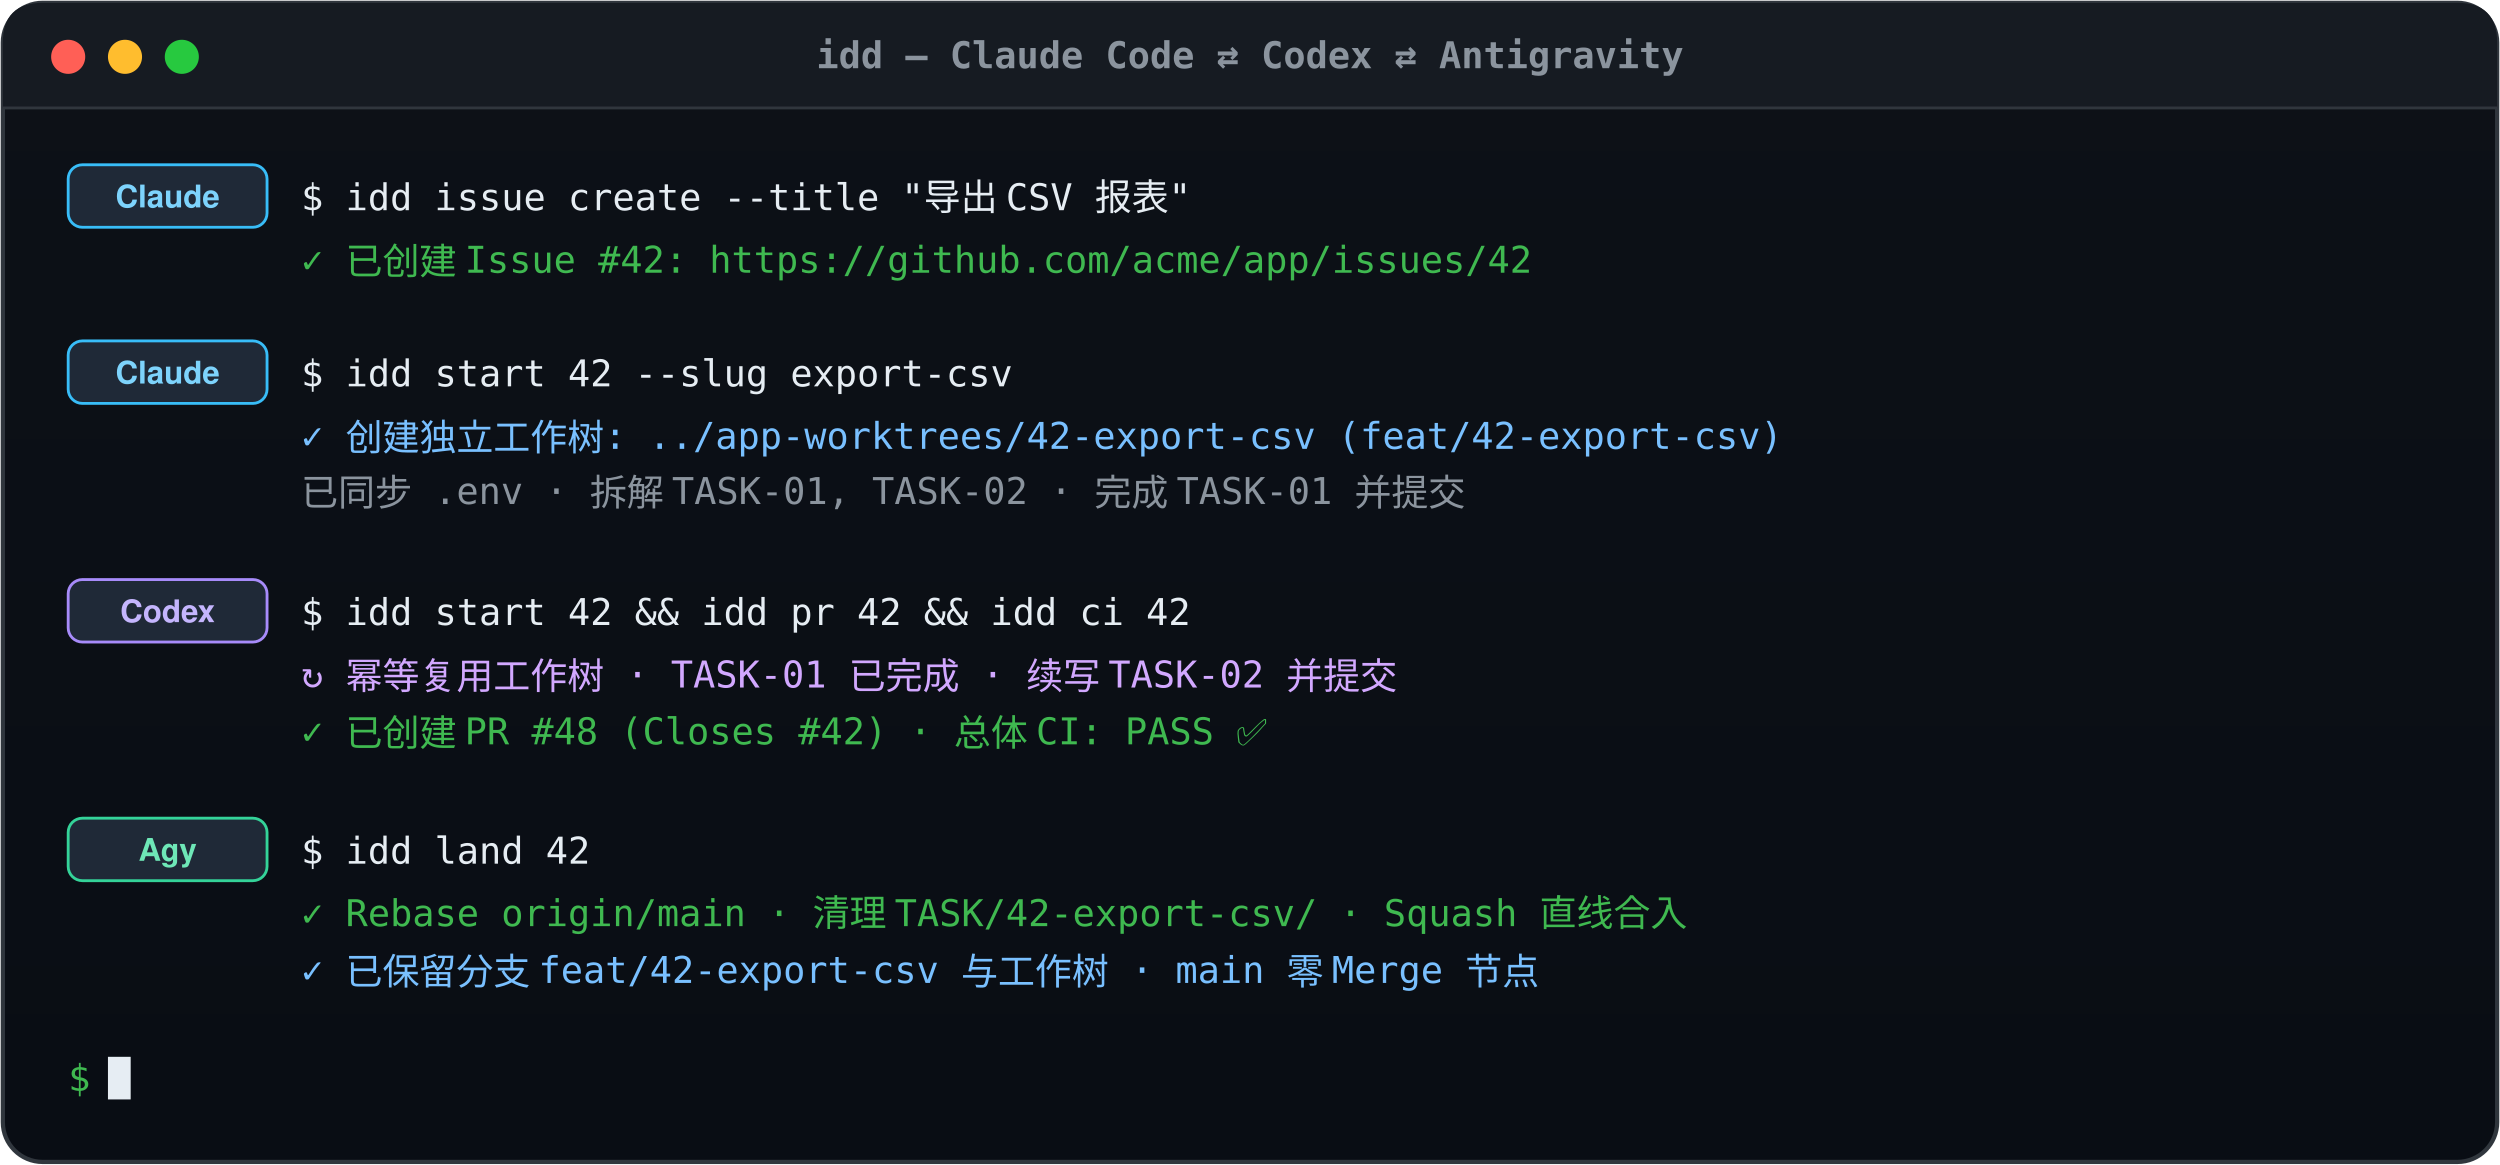
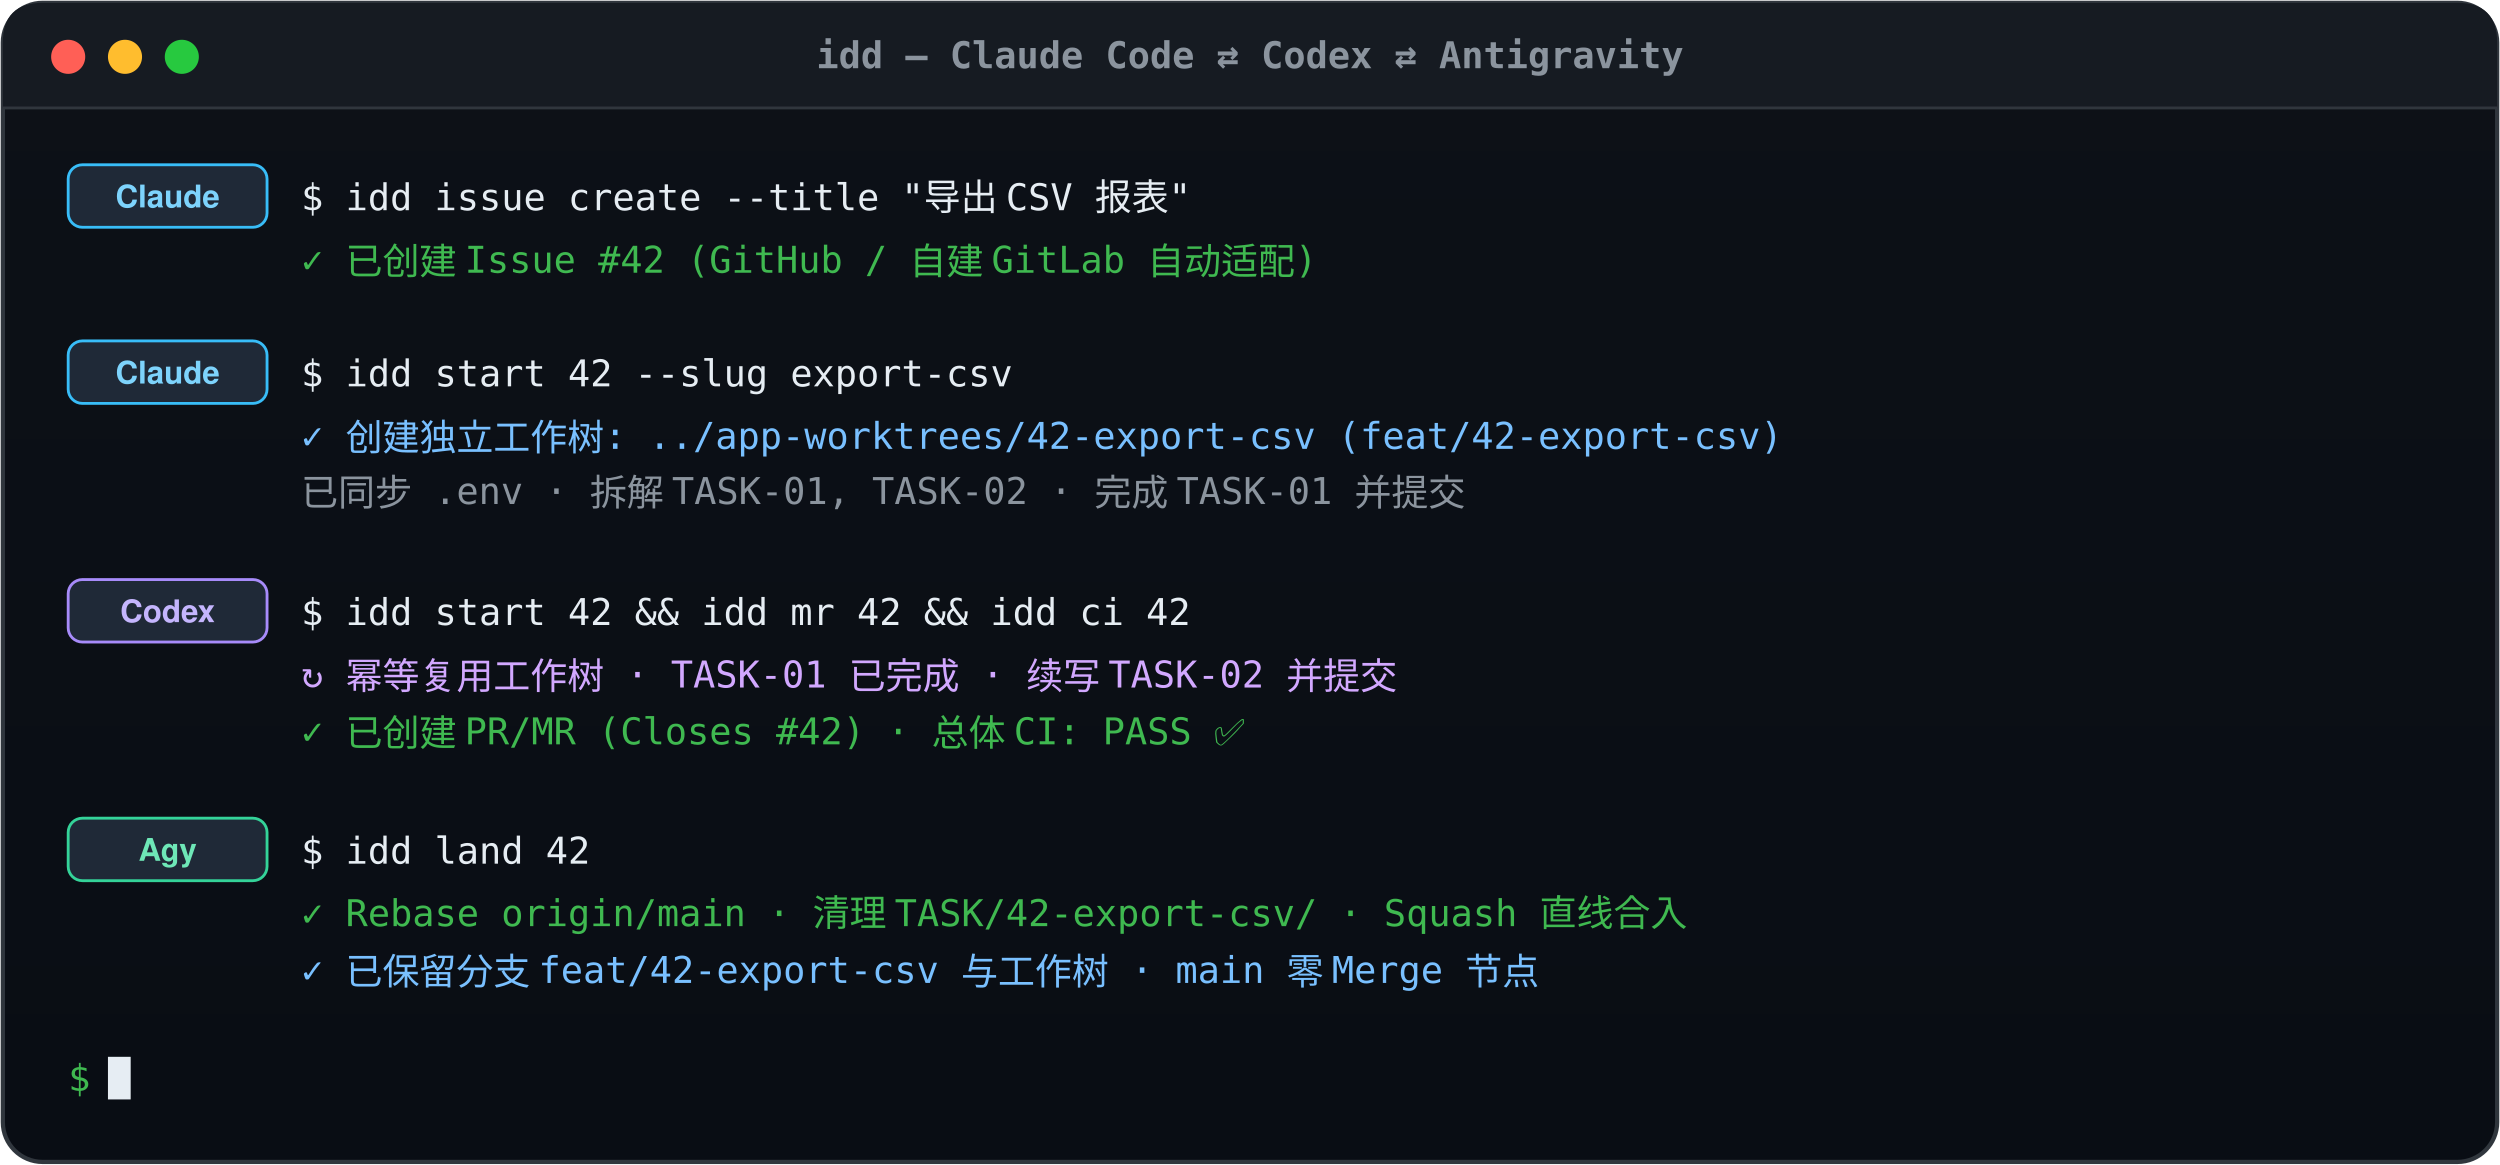
<svg xmlns="http://www.w3.org/2000/svg" viewBox="0 0 880 410" width="100%" role="img" aria-label="IDD Cross-Tool Terminal Handoff Demo">
  <defs>
    <linearGradient id="term-bg" x1="0%" y1="0%" x2="0%" y2="100%">
      <stop offset="0%" stop-color="#0d1117" />
      <stop offset="100%" stop-color="#090d14" />
    </linearGradient>
  </defs>
  <style>
    .mono { font-family: ui-monospace, SFMono-Regular, Menlo, Monaco, Consolas, monospace; font-size: 13px; }
    .sans { font-family: ui-sans-serif, -apple-system, BlinkMacSystemFont, "Segoe UI", Helvetica, Arial, sans-serif; }
    .step1 { animation: show-step1 12s linear infinite; }
    .step2 { animation: show-step2 12s linear infinite; }
    .step3 { animation: show-step3 12s linear infinite; }
    .step4 { animation: show-step4 12s linear infinite; }
    .cursor { animation: blink 1s step-end infinite; }

    @keyframes show-step1 {
      0%, 2% { opacity: 0; transform: translateY(4px); }
      6%, 90% { opacity: 1; transform: translateY(0); }
      95%, 100% { opacity: 0; }
    }
    @keyframes show-step2 {
      0%, 20% { opacity: 0; transform: translateY(4px); }
      25%, 90% { opacity: 1; transform: translateY(0); }
      95%, 100% { opacity: 0; }
    }
    @keyframes show-step3 {
      0%, 42% { opacity: 0; transform: translateY(4px); }
      47%, 90% { opacity: 1; transform: translateY(0); }
      95%, 100% { opacity: 0; }
    }
    @keyframes show-step4 {
      0%, 64% { opacity: 0; transform: translateY(4px); }
      69%, 90% { opacity: 1; transform: translateY(0); }
      95%, 100% { opacity: 0; }
    }
    @keyframes blink {
      0%, 49% { opacity: 1; }
      50%, 100% { opacity: 0; }
    }
  </style>
  <rect x="1" y="1" width="878" height="408" rx="14" fill="url(#term-bg)" stroke="#30363d" stroke-width="1.5" />
  <path d="M 1 15 Q 1 1 15 1 L 865 1 Q 879 1 879 15 L 879 38 L 1 38 Z" fill="#161b22" />
  <line x1="1" y1="38" x2="879" y2="38" stroke="#30363d" stroke-width="1" />
  <circle cx="24" cy="20" r="6" fill="#ff5f56" />
  <circle cx="44" cy="20" r="6" fill="#ffbd2e" />
  <circle cx="64" cy="20" r="6" fill="#27c93f" />
  <text x="440" y="24" text-anchor="middle" fill="#8b949e" font-size="12" font-weight="600" class="mono">idd — Claude Code ⇄ Codex ⇄ Antigravity</text>
  <g class="step1">
    <rect x="24" y="58" width="70" height="22" rx="5" fill="#1f2937" stroke="#38bdf8" stroke-width="1" />
    <text x="59" y="73" text-anchor="middle" fill="#7dd3fc" font-size="11" font-weight="700" class="sans">Claude</text>
    <text x="106" y="74" fill="#e6edf3" class="mono">$ idd issue create --title "导出 CSV 报表"</text>
-     <text x="106" y="96" fill="#3fb950" class="mono">✓ 已创建 Issue #42: https://github.com/acme/app/issues/42</text>
+     <text x="106" y="96" fill="#3fb950" class="mono">✓ 已创建 Issue #42 (GitHub / 自建 GitLab 自动适配)</text>
  </g>
  <g class="step2">
    <rect x="24" y="120" width="70" height="22" rx="5" fill="#1f2937" stroke="#38bdf8" stroke-width="1" />
    <text x="59" y="135" text-anchor="middle" fill="#7dd3fc" font-size="11" font-weight="700" class="sans">Claude</text>
    <text x="106" y="136" fill="#e6edf3" class="mono">$ idd start 42 --slug export-csv</text>
    <text x="106" y="158" fill="#79c0ff" class="mono">✓ 创建独立工作树: ../app-worktrees/42-export-csv (feat/42-export-csv)</text>
    <text x="106" y="178" fill="#8b949e" class="mono">  已同步 .env · 拆解 TASK-01, TASK-02 · 完成 TASK-01 并提交</text>
  </g>
  <g class="step3">
    <rect x="24" y="204" width="70" height="22" rx="5" fill="#1f2937" stroke="#a78bfa" stroke-width="1" />
    <text x="59" y="219" text-anchor="middle" fill="#c4b5fd" font-size="11" font-weight="700" class="sans">Codex</text>
-     <text x="106" y="220" fill="#e6edf3" class="mono">$ idd start 42 &amp;&amp; idd pr 42 &amp;&amp; idd ci 42</text>
+     <text x="106" y="220" fill="#e6edf3" class="mono">$ idd start 42 &amp;&amp; idd mr 42 &amp;&amp; idd ci 42</text>
    <text x="106" y="242" fill="#d2a8ff" class="mono">↻ 幂等复用工作树 · TASK-01 已完成 · 续写 TASK-02 并提交</text>
-     <text x="106" y="262" fill="#3fb950" class="mono">✓ 已创建 PR #48 (Closes #42) · 总体 CI: PASS ✅</text>
+     <text x="106" y="262" fill="#3fb950" class="mono">✓ 已创建 PR/MR (Closes #42) · 总体 CI: PASS ✅</text>
  </g>
  <g class="step4">
    <rect x="24" y="288" width="70" height="22" rx="5" fill="#1f2937" stroke="#34d399" stroke-width="1" />
    <text x="59" y="303" text-anchor="middle" fill="#6ee7b7" font-size="11" font-weight="700" class="sans">Agy</text>
    <text x="106" y="304" fill="#e6edf3" class="mono">$ idd land 42</text>
    <text x="106" y="326" fill="#3fb950" class="mono">✓ Rebase origin/main · 清理 TASK/42-export-csv/ · Squash 直线合入</text>
    <text x="106" y="346" fill="#79c0ff" class="mono">✓ 已保留分支 feat/42-export-csv 与工作树 · main 零 Merge 节点</text>
  </g>
  <text x="24" y="384" fill="#3fb950" class="mono">$</text>
  <rect x="38" y="372" width="8" height="15" fill="#e6edf3" class="cursor" />
</svg>
